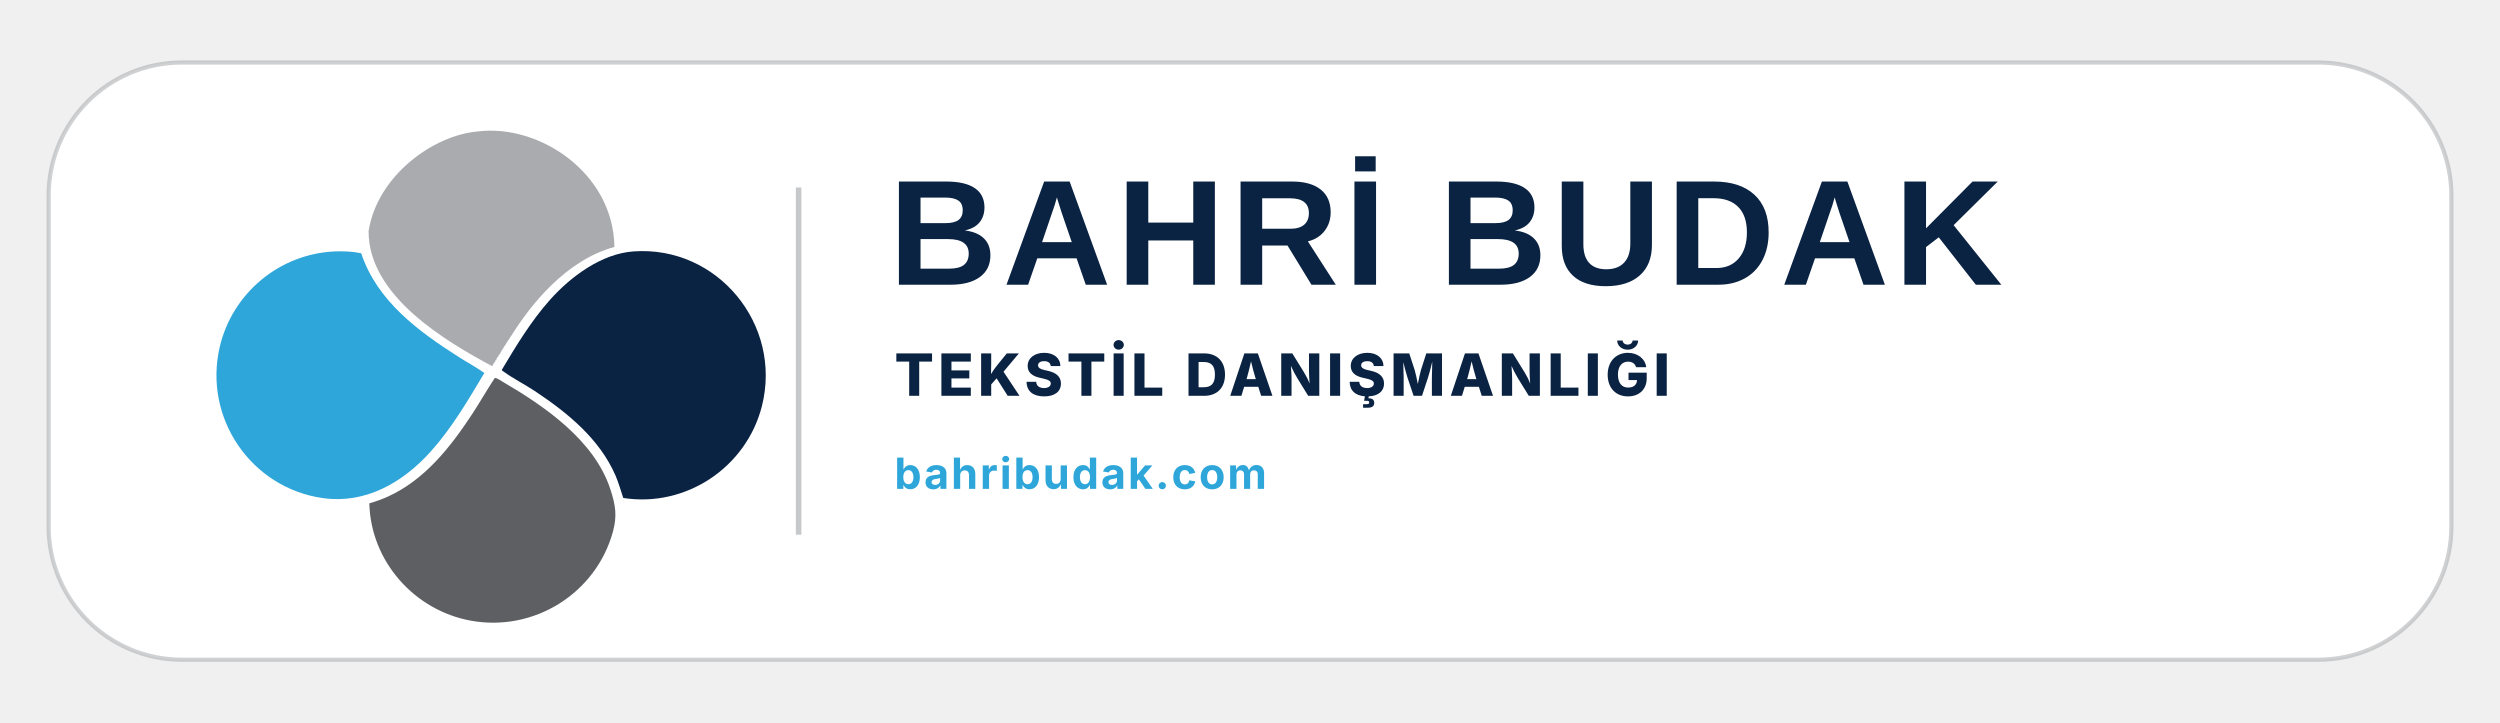
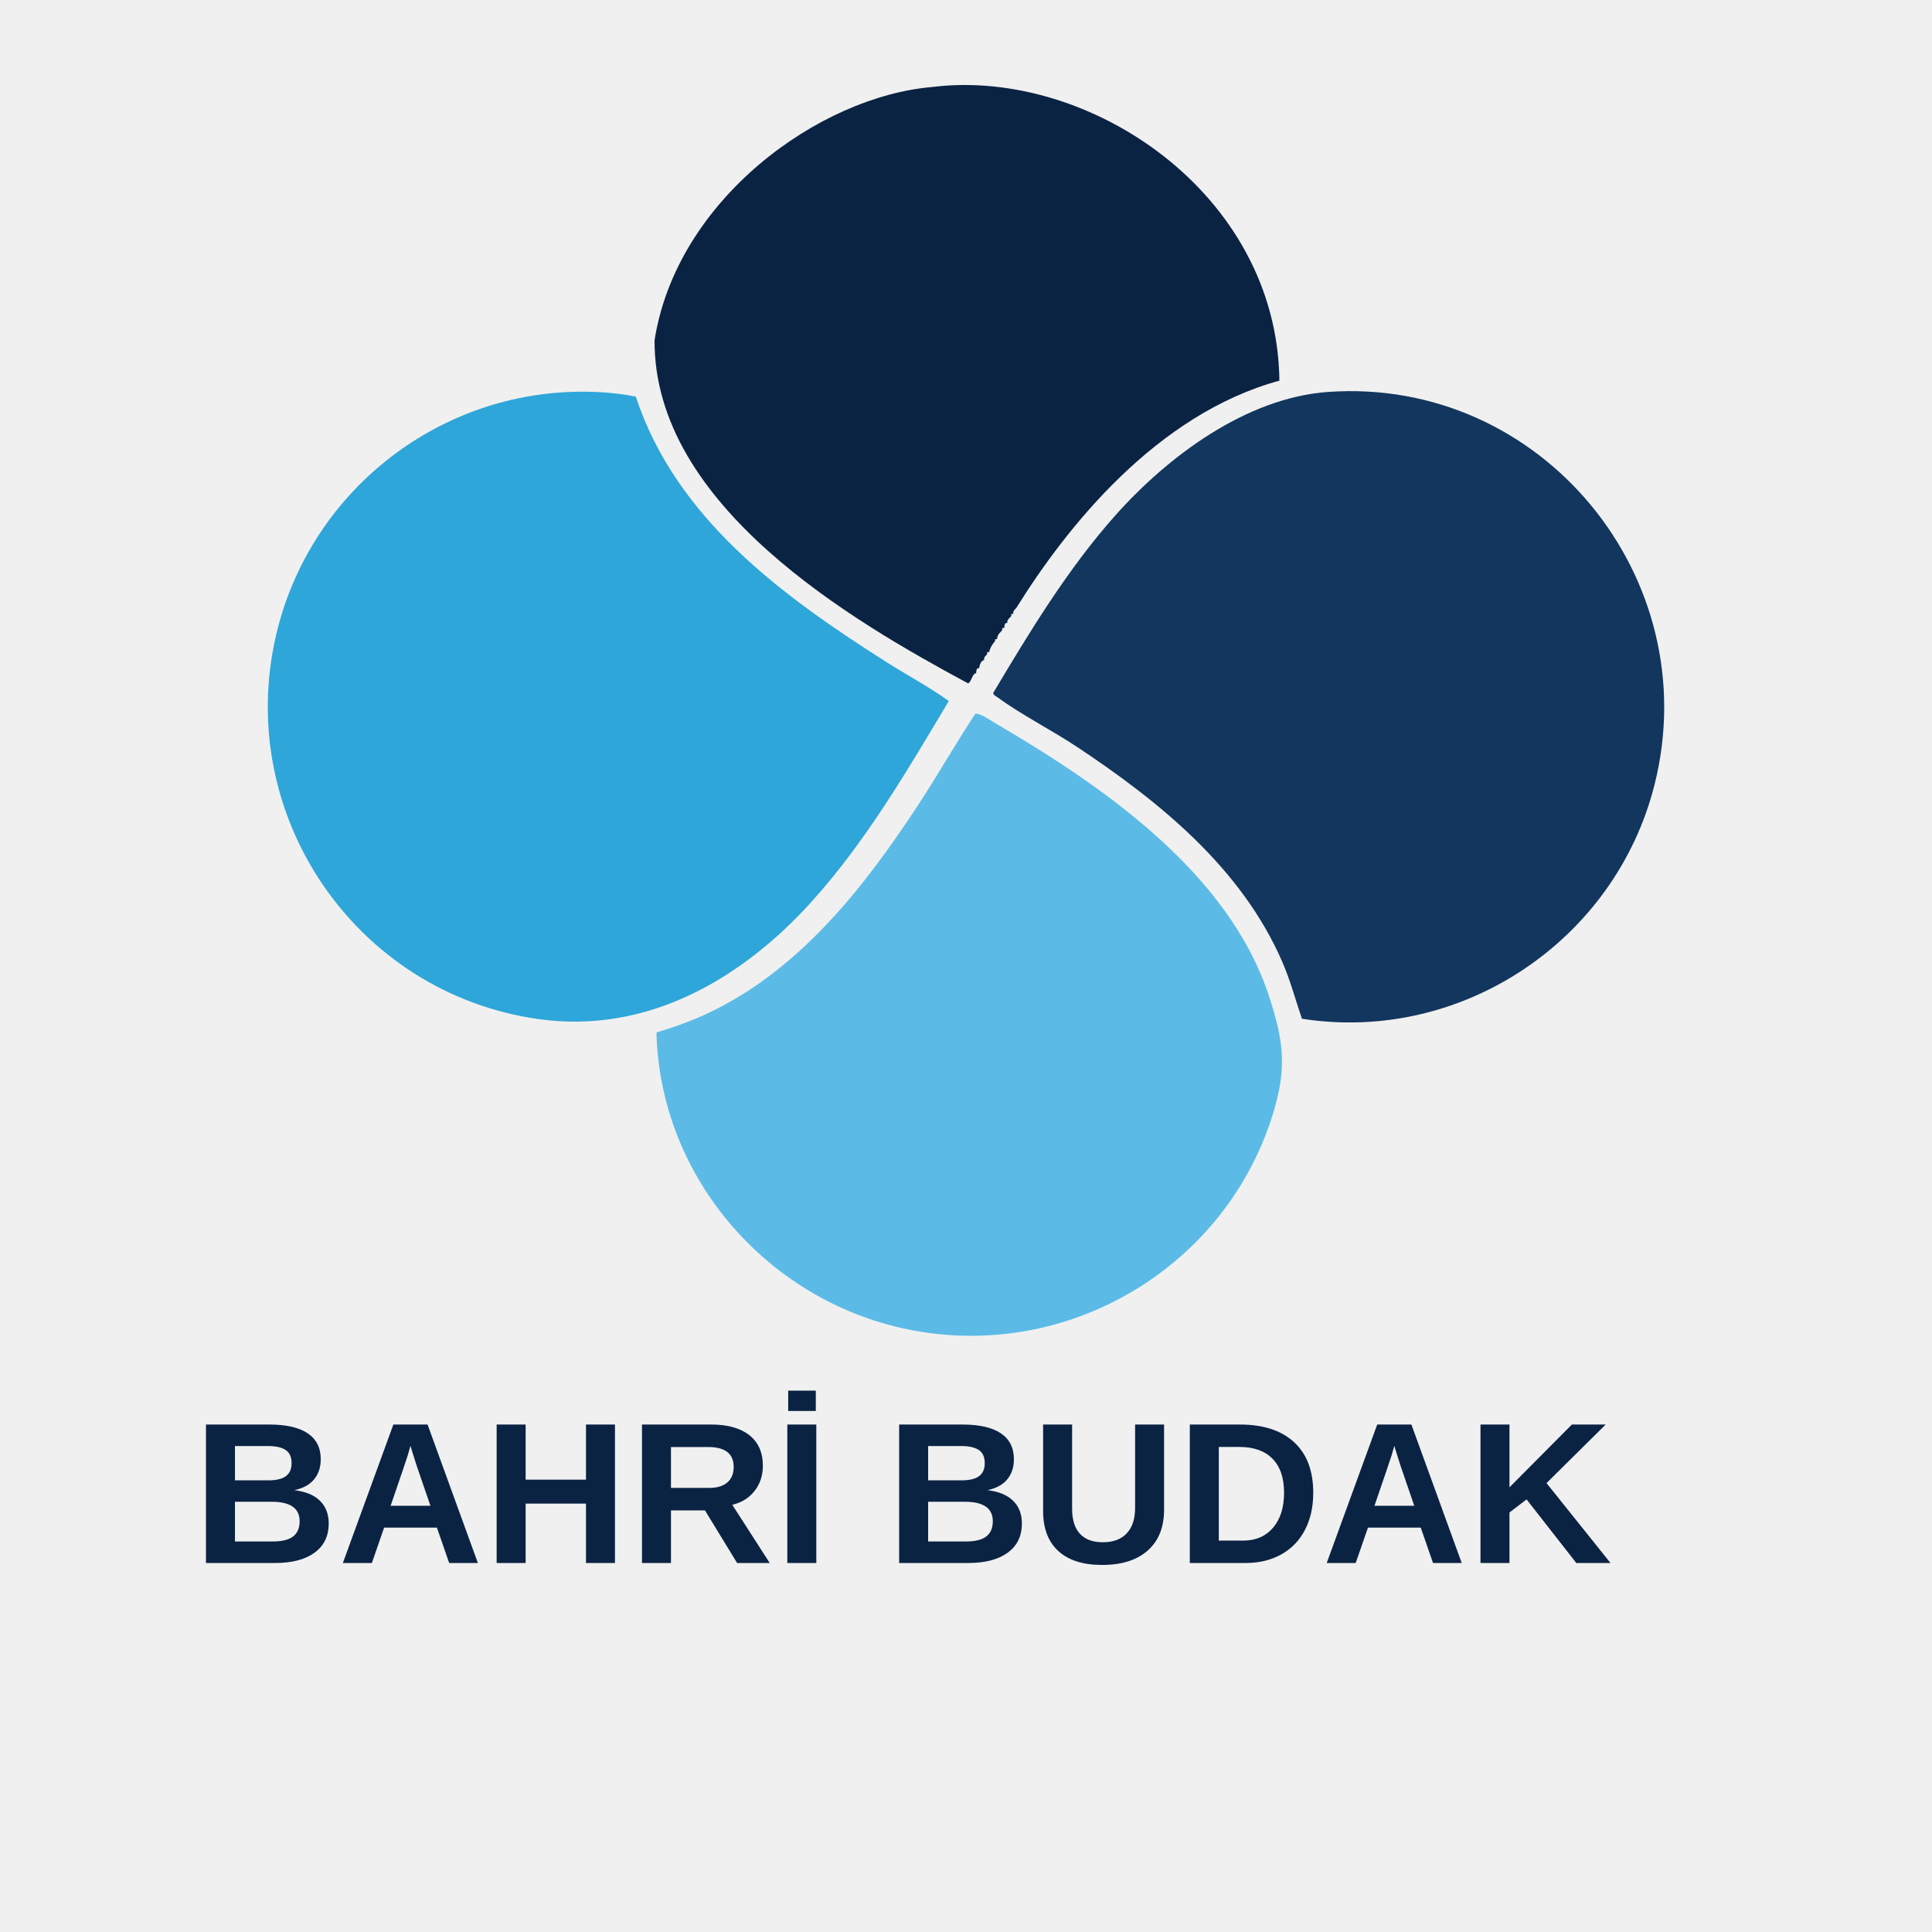
- <svg xmlns="http://www.w3.org/2000/svg" viewBox="0 0 1800 520">
+ <svg xmlns="http://www.w3.org/2000/svg" id="Layer_1" version="1.1" viewBox="0 0 1920 1920">
  <defs>
    <style>
- .st0{fill:#2EA6D9}.st1{fill:#A9ABAE}.st4{fill:#5D5F63}.st5{fill:#0B2343}
- .name{fill:#0B2343;font-family:Montserrat,Arial,sans-serif;font-weight:800;letter-spacing:4px}
- .tag{fill:#0B2343;font-family:Inter,Arial,sans-serif;font-weight:800;letter-spacing:3px}
- .web{fill:#2EA6D9;font-family:Inter,Arial,sans-serif;font-weight:700;letter-spacing:1.5px}
- </style>
+       .st0 {
+         fill: #2EA6D9;
+       }
+ 
+       .st1 {
+         fill: #0B2343;
+       }
+ 
+       .st2 {
+         fill: #0B2343;
+         font-family: Arial-Black, Arial;
+         font-size: 200px;
+         font-weight: 800;
+       }
+ 
+       .st3 {
+         fill: #5BBBE6;
+       }
+ 
+       .st4 {
+         fill: #12365E;
+       }
+     </style>
  </defs>
-   <rect x="35" y="45" width="1730" height="430" rx="96" fill="#FFFFFF" stroke="#A9ABAE" stroke-opacity="0.55" stroke-width="3" />
-   <g transform="translate(80 70) scale(0.285)">
+   <g>
    <path class="st1" d="M927.07,86.38c154.88-18.92,342.19,105.24,344.39,291.92-122.34,33.41-211.58,145.67-261.43,225.82-.94,1.54-3.61,2.38-3,6-2.13-.24-2.24-.13-2,2-.93,1.63-4.47,3.33-4,7-2.81-.65-2.82,2.89-3,5-2.12-.24-2.24-.12-2,2-1.07,1.69-4.78,4.17-5,8,.04,2.24-2.97-.38-2,3-1.89,1.55-5.33,6.95-6,10.99-2.13-.24-2.24-.12-2,2-1.07,1.54-3.49,2.44-3,6-3.05-.09-4.71,5.28-5,7.99-2.94-.63-2.69,2.91-3,5-3.61-.27-4.87,9.25-7.99,10-114.28-61.54-312.43-176.2-311.54-341,21.91-139.83,163.61-242.49,276.55-251.69Z" />
    <path class="st0" d="M566.05,389.52c21.78-.89,44.45.38,65.76,4.61,40.13,121.27,145.27,197.81,248.37,263.37,20.78,13.22,42.78,24.87,62.76,39.2-41.27,68.9-82.25,139.4-136.29,199.28-69.81,77.35-163.94,132.02-271.71,116.76-181.61-25.72-302.45-202.78-260.46-382.06,31.89-136.16,151.5-235.45,291.57-241.15Z" />
-     <path class="st5" d="M1319.66,389.52c212.14-15.18,376.48,184.82,324.54,390.51-39.07,154.74-191.71,257.16-350.35,232.39-6.45-18.86-11.52-38.04-19.5-56.46-40.32-93.03-121.62-159.04-204.05-213.73-24.99-16.58-55.23-31.85-78.79-49.14-1.59-1.16-4.42-2.23-4.46-4.49,36.28-60.86,74.17-123.4,121.4-176.45,52.22-58.65,129.96-116.81,211.2-122.63Z" />
-     <path class="st4" d="M652.35,1026.03c16.1-4.7,31.93-10.35,47.19-17.27,92.97-42.16,158.33-125.55,212.95-208.83,19.48-29.71,37.12-60.82,56.58-90.38,3.77-1.73,15.22,6.33,19.27,8.7,107.11,62.59,232.52,148.6,272.84,271.88,13.01,39.77,17.72,67.02,6.43,107.95-42.92,155.59-199.4,253.32-358.71,224.35-143.01-26-253.01-150.17-256.54-296.39Z" />
+     <path class="st4" d="M1319.66,389.52c212.14-15.18,376.48,184.82,324.54,390.51-39.07,154.74-191.71,257.16-350.35,232.39-6.45-18.86-11.52-38.04-19.5-56.46-40.32-93.03-121.62-159.04-204.05-213.73-24.99-16.58-55.23-31.85-78.79-49.14-1.59-1.16-4.42-2.23-4.46-4.49,36.28-60.86,74.17-123.4,121.4-176.45,52.22-58.65,129.96-116.81,211.2-122.63Z" />
+     <path class="st3" d="M652.35,1026.03c16.1-4.7,31.93-10.35,47.19-17.27,92.97-42.16,158.33-125.55,212.95-208.83,19.48-29.71,37.12-60.82,56.58-90.38,3.77-1.73,15.22,6.33,19.27,8.7,107.11,62.59,232.52,148.6,272.84,271.88,13.01,39.77,17.72,67.02,6.43,107.95-42.92,155.59-199.4,253.32-358.71,224.35-143.01-26-253.01-150.17-256.54-296.39Z" />
  </g>
-   <line x1="575" y1="135" x2="575" y2="385" stroke="#A9ABAE" stroke-opacity="0.65" stroke-width="4" />
-   <text class="name" x="640" y="205" font-size="108">BAHRİ BUDAK</text>
-   <text class="tag" x="644" y="285" font-size="42" textLength="720" lengthAdjust="spacing">TEKSTİL DANIŞMANLIĞI</text>
-   <text class="web" x="644" y="352" font-size="31">bahribudak.com</text>
+   <text class="st2" transform="translate(191.32 1553.28)">
+     <tspan x="0" y="0">BAHRİ BUDAK</tspan>
+   </text>
</svg>
